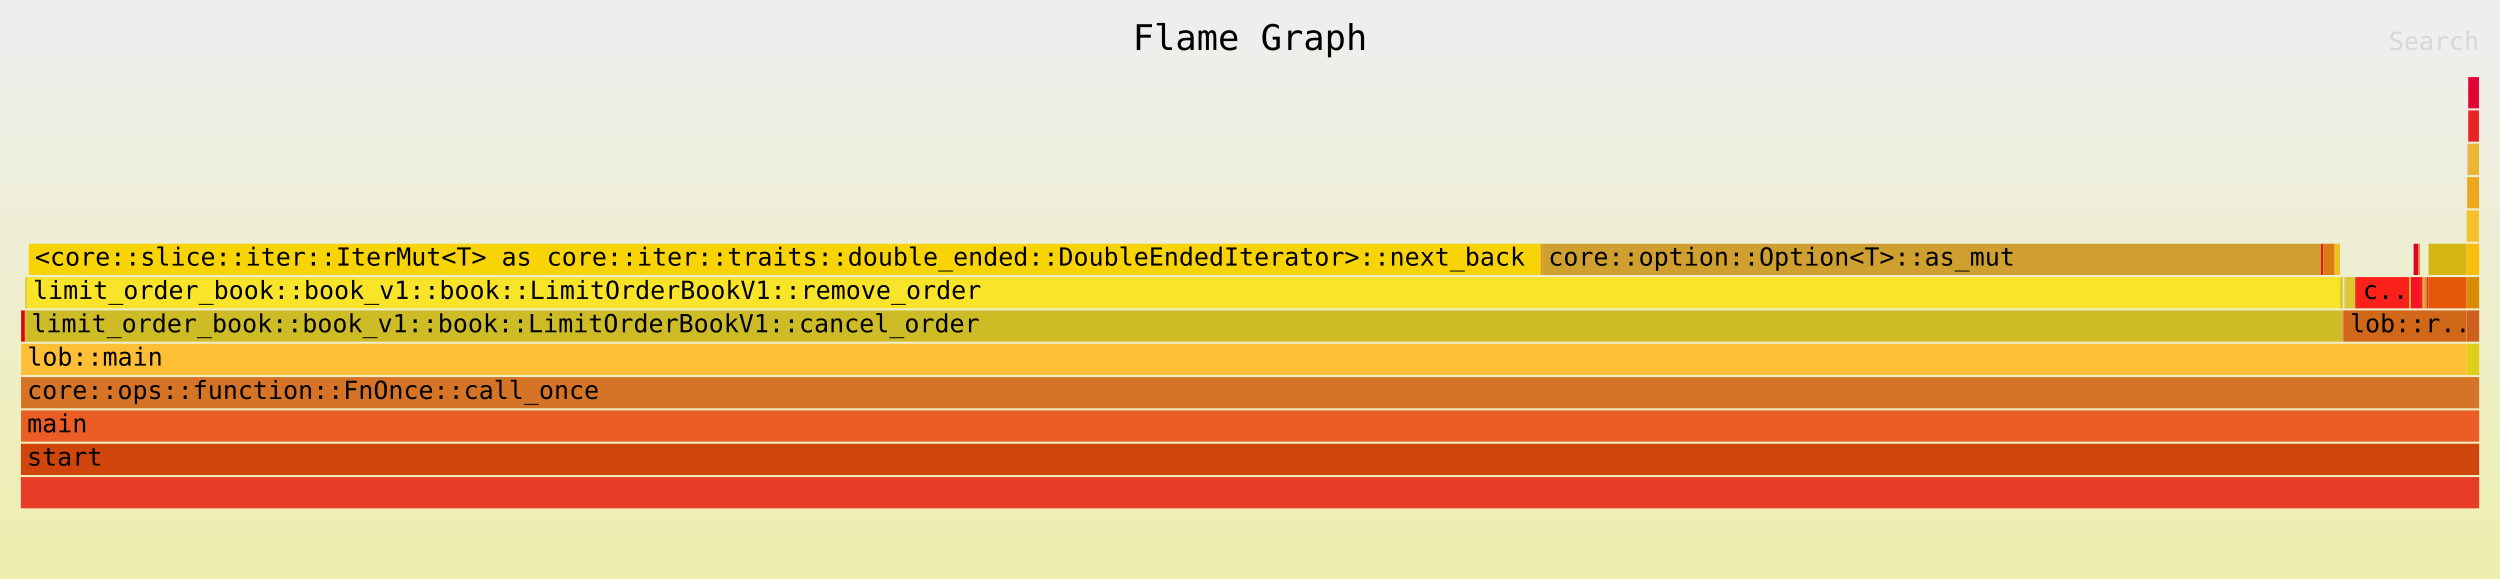
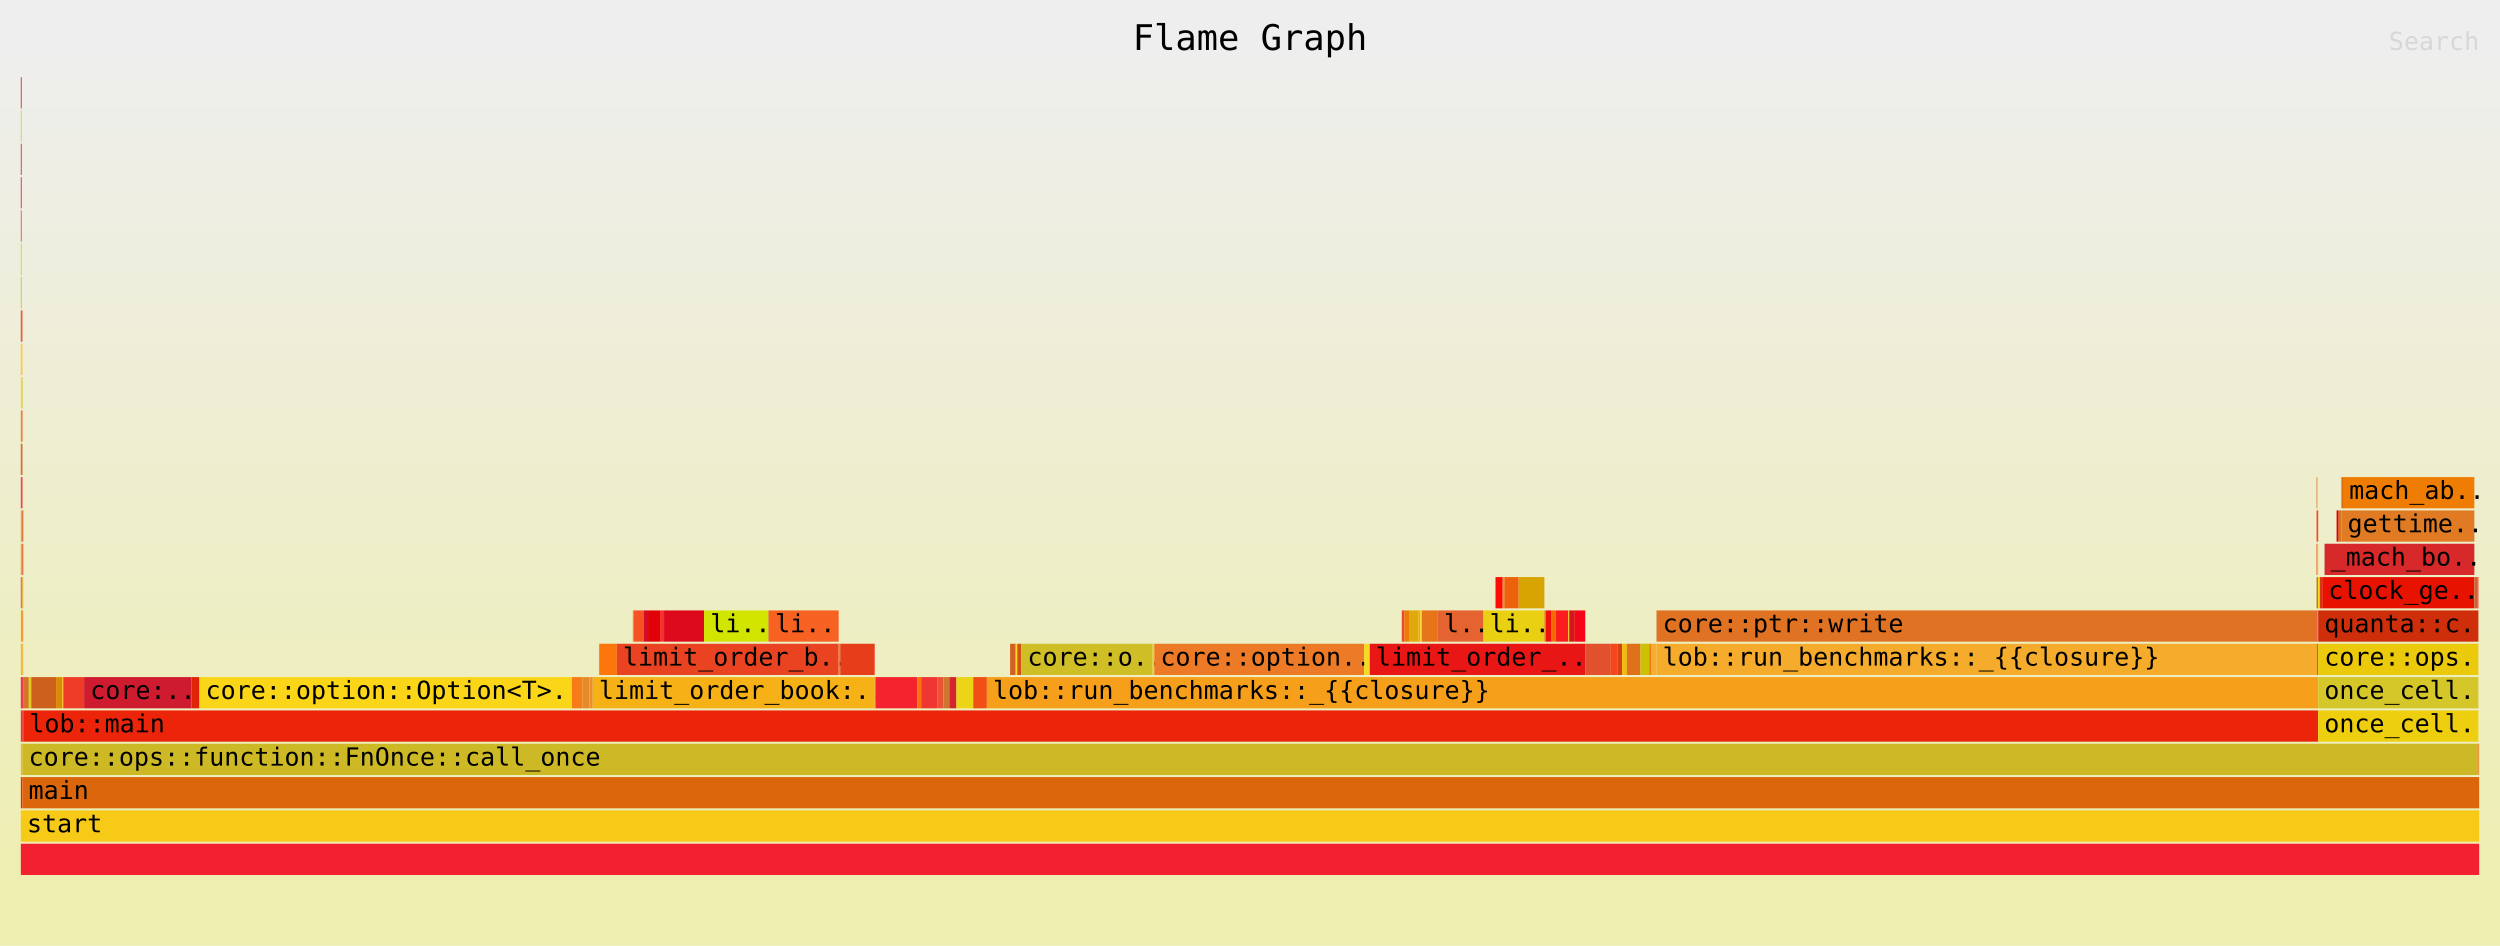
- <svg xmlns="http://www.w3.org/2000/svg" xmlns:ns1="http://github.com/jonhoo/inferno" version="1.1" width="1200" height="278" viewBox="0 0 1200 278">
+ <svg xmlns="http://www.w3.org/2000/svg" xmlns:ns1="http://github.com/jonhoo/inferno" version="1.1" width="1200" height="454" viewBox="0 0 1200 454">
  <defs>
    <linearGradient id="background" y1="0" y2="1" x1="0" x2="0">
      <stop stop-color="#eeeeee" offset="5%" />
      <stop stop-color="#eeeeb0" offset="95%" />
    </linearGradient>
  </defs>
  <style type="text/css">
text { font-family:monospace; font-size:12px }
#title { text-anchor:middle; font-size:17px; }
#matched { text-anchor:end; }
#search { text-anchor:end; opacity:0.1; cursor:pointer; }
#search:hover, #search.show { opacity:1; }
#subtitle { text-anchor:middle; font-color:rgb(160,160,160); }
#unzoom { cursor:pointer; }
#frames &gt; *:hover { stroke:black; stroke-width:0.5; cursor:pointer; }
.hide { display:none; }
.parent { opacity:0.5; }
</style>
-   <rect x="0" y="0" width="100%" height="278" fill="url(#background)" />
+   <rect x="0" y="0" width="100%" height="454" fill="url(#background)" />
  <text id="title" fill="rgb(0,0,0)" x="50%" y="24.00">Flame Graph</text>
-   <text id="details" fill="rgb(0,0,0)" x="10" y="261.00"> </text>
+   <text id="details" fill="rgb(0,0,0)" x="10" y="437.00"> </text>
  <text id="unzoom" class="hide" fill="rgb(0,0,0)" x="10" y="24.00">Reset Zoom</text>
  <text id="search" fill="rgb(0,0,0)" x="1190" y="24.00">Search</text>
-   <text id="matched" fill="rgb(0,0,0)" x="1190" y="261.00"> </text>
-   <svg id="frames" x="10" width="1180" total_samples="39039">
-     <g>
-       <rect x="0.013%" y="149" width="0.123%" height="15" fill="rgb(227,0,7)" ns1:x="5" ns1:w="48" />
-       <text x="0.263%" y="159.50" />
-     </g>
-     <g>
-       <rect x="0.138%" y="149" width="0.036%" height="15" fill="rgb(217,0,24)" ns1:x="54" ns1:w="14" />
-       <text x="0.388%" y="159.50" />
-     </g>
-     <g>
-       <rect x="0.179%" y="133" width="0.067%" height="15" fill="rgb(221,193,54)" ns1:x="70" ns1:w="26" />
-       <text x="0.429%" y="143.50" />
-     </g>
-     <g>
-       <rect x="0.325%" y="117" width="61.505%" height="15" fill="rgb(248,212,6)" ns1:x="127" ns1:w="24011" />
-       <text x="0.575%" y="127.50">&lt;core::slice::iter::IterMut&lt;T&gt; as core::iter::traits::double_ended::DoubleEndedIterator&gt;::next_back</text>
-     </g>
-     <g>
-       <rect x="61.831%" y="117" width="0.015%" height="15" fill="rgb(208,68,35)" ns1:x="24138" ns1:w="6" />
-       <text x="62.081%" y="127.50" />
-     </g>
-     <g>
-       <rect x="61.846%" y="117" width="0.038%" height="15" fill="rgb(232,128,0)" ns1:x="24144" ns1:w="15" />
-       <text x="62.096%" y="127.50" />
-     </g>
-     <g>
-       <rect x="61.884%" y="117" width="31.679%" height="15" fill="rgb(207,160,47)" ns1:x="24159" ns1:w="12367" />
-       <text x="62.134%" y="127.50">core::option::Option&lt;T&gt;::as_mut</text>
-     </g>
-     <g>
-       <rect x="93.563%" y="117" width="0.043%" height="15" fill="rgb(228,23,34)" ns1:x="36526" ns1:w="17" />
-       <text x="93.813%" y="127.50" />
-     </g>
-     <g>
-       <rect x="93.606%" y="117" width="0.061%" height="15" fill="rgb(218,30,26)" ns1:x="36543" ns1:w="24" />
-       <text x="93.856%" y="127.50" />
-     </g>
-     <g>
-       <rect x="93.67%" y="117" width="0.451%" height="15" fill="rgb(220,122,19)" ns1:x="36568" ns1:w="176" />
-       <text x="93.92%" y="127.50" />
-     </g>
-     <g>
-       <rect x="0.246%" y="133" width="94.093%" height="15" fill="rgb(250,228,42)" ns1:x="96" ns1:w="36733" />
-       <text x="0.496%" y="143.50">limit_order_book::book_v1::book::LimitOrderBookV1::remove_order</text>
-     </g>
-     <g>
-       <rect x="94.121%" y="117" width="0.218%" height="15" fill="rgb(240,193,28)" ns1:x="36744" ns1:w="85" />
-       <text x="94.371%" y="127.50" />
-     </g>
-     <g>
-       <rect x="94.342%" y="133" width="0.01%" height="15" fill="rgb(216,20,37)" ns1:x="36830" ns1:w="4" />
-       <text x="94.592%" y="143.50" />
-     </g>
-     <g>
-       <rect x="0.179%" y="149" width="94.275%" height="15" fill="rgb(206,188,39)" ns1:x="70" ns1:w="36804" />
-       <text x="0.429%" y="159.50">limit_order_book::book_v1::book::LimitOrderBookV1::cancel_order</text>
-     </g>
-     <g>
-       <rect x="94.352%" y="133" width="0.102%" height="15" fill="rgb(217,207,13)" ns1:x="36834" ns1:w="40" />
-       <text x="94.602%" y="143.50" />
-     </g>
-     <g>
-       <rect x="94.454%" y="149" width="0.023%" height="15" fill="rgb(231,73,38)" ns1:x="36874" ns1:w="9" />
-       <text x="94.704%" y="159.50" />
-     </g>
-     <g>
-       <rect x="94.477%" y="149" width="0.013%" height="15" fill="rgb(225,20,46)" ns1:x="36883" ns1:w="5" />
-       <text x="94.727%" y="159.50" />
-     </g>
-     <g>
-       <rect x="94.534%" y="133" width="0.018%" height="15" fill="rgb(210,31,41)" ns1:x="36905" ns1:w="7" />
-       <text x="94.784%" y="143.50" />
-     </g>
-     <g>
-       <rect x="94.552%" y="133" width="0.41%" height="15" fill="rgb(221,200,47)" ns1:x="36912" ns1:w="160" />
-       <text x="94.802%" y="143.50" />
-     </g>
-     <g>
-       <rect x="94.961%" y="133" width="0.064%" height="15" fill="rgb(226,26,5)" ns1:x="37072" ns1:w="25" />
-       <text x="95.211%" y="143.50" />
-     </g>
-     <g>
-       <rect x="95.025%" y="133" width="2.131%" height="15" fill="rgb(249,33,26)" ns1:x="37097" ns1:w="832" />
-       <text x="95.275%" y="143.50">c..</text>
-     </g>
-     <g>
-       <rect x="97.157%" y="133" width="0.069%" height="15" fill="rgb(235,183,28)" ns1:x="37929" ns1:w="27" />
-       <text x="97.407%" y="143.50" />
-     </g>
-     <g>
-       <rect x="97.333%" y="117" width="0.187%" height="15" fill="rgb(221,5,38)" ns1:x="37998" ns1:w="73" />
-       <text x="97.583%" y="127.50" />
-     </g>
-     <g>
-       <rect x="97.226%" y="133" width="0.366%" height="15" fill="rgb(247,18,42)" ns1:x="37956" ns1:w="143" />
-       <text x="97.476%" y="143.50" />
-     </g>
-     <g>
-       <rect x="97.52%" y="117" width="0.072%" height="15" fill="rgb(241,131,45)" ns1:x="38071" ns1:w="28" />
-       <text x="97.77%" y="127.50" />
-     </g>
-     <g>
-       <rect x="97.592%" y="133" width="0.095%" height="15" fill="rgb(249,31,29)" ns1:x="38099" ns1:w="37" />
-       <text x="97.842%" y="143.50" />
-     </g>
-     <g>
-       <rect x="97.687%" y="133" width="0.036%" height="15" fill="rgb(225,111,53)" ns1:x="38136" ns1:w="14" />
-       <text x="97.937%" y="143.50" />
-     </g>
-     <g>
-       <rect x="97.723%" y="133" width="0.069%" height="15" fill="rgb(238,160,17)" ns1:x="38150" ns1:w="27" />
-       <text x="97.973%" y="143.50" />
-     </g>
-     <g>
-       <rect x="97.792%" y="133" width="0.074%" height="15" fill="rgb(214,148,48)" ns1:x="38177" ns1:w="29" />
-       <text x="98.042%" y="143.50" />
-     </g>
-     <g>
-       <rect x="97.866%" y="133" width="0.072%" height="15" fill="rgb(232,36,49)" ns1:x="38206" ns1:w="28" />
-       <text x="98.116%" y="143.50" />
-     </g>
-     <g>
-       <rect x="94.495%" y="149" width="4.992%" height="15" fill="rgb(209,103,24)" ns1:x="36890" ns1:w="1949" />
-       <text x="94.745%" y="159.50">lob::r..</text>
-     </g>
-     <g>
-       <rect x="97.941%" y="133" width="1.547%" height="15" fill="rgb(229,88,8)" ns1:x="38235" ns1:w="604" />
-       <text x="98.191%" y="143.50" />
-     </g>
-     <g>
-       <rect x="97.941%" y="117" width="1.547%" height="15" fill="rgb(213,181,19)" ns1:x="38235" ns1:w="604" />
-       <text x="98.191%" y="127.50" />
-     </g>
-     <g>
-       <rect x="0.013%" y="165" width="99.477%" height="15" fill="rgb(254,191,54)" ns1:x="5" ns1:w="38835" />
-       <text x="0.263%" y="175.50">lob::main</text>
-     </g>
-     <g>
-       <rect x="99.534%" y="69" width="0.013%" height="15" fill="rgb(241,83,37)" ns1:x="38857" ns1:w="5" />
-       <text x="99.784%" y="79.50" />
-     </g>
-     <g>
-       <rect x="99.554%" y="53" width="0.438%" height="15" fill="rgb(233,36,39)" ns1:x="38865" ns1:w="171" />
-       <text x="99.804%" y="63.50" />
-     </g>
-     <g>
-       <rect x="99.554%" y="37" width="0.438%" height="15" fill="rgb(226,3,54)" ns1:x="38865" ns1:w="171" />
-       <text x="99.804%" y="47.50" />
-     </g>
-     <g>
-       <rect x="99.493%" y="101" width="0.502%" height="15" fill="rgb(245,192,40)" ns1:x="38841" ns1:w="196" />
-       <text x="99.743%" y="111.50" />
-     </g>
-     <g>
-       <rect x="99.511%" y="85" width="0.484%" height="15" fill="rgb(238,167,29)" ns1:x="38848" ns1:w="189" />
-       <text x="99.761%" y="95.50" />
-     </g>
-     <g>
-       <rect x="99.547%" y="69" width="0.448%" height="15" fill="rgb(232,182,51)" ns1:x="38862" ns1:w="175" />
-       <text x="99.797%" y="79.50" />
-     </g>
-     <g>
-       <rect x="0%" y="229" width="100%" height="15" fill="rgb(231,60,39)" ns1:x="0" ns1:w="39039" />
+   <text id="matched" fill="rgb(0,0,0)" x="1190" y="437.00"> </text>
+   <svg id="frames" x="10" width="1180" total_samples="3069">
+     <g>
+       <rect x="0%" y="341" width="0.033%" height="15" fill="rgb(227,0,7)" ns1:x="0" ns1:w="1" />
+       <text x="0.25%" y="351.50" />
+     </g>
+     <g>
+       <rect x="0%" y="325" width="0.033%" height="15" fill="rgb(217,0,24)" ns1:x="0" ns1:w="1" />
+       <text x="0.25%" y="335.50" />
+     </g>
+     <g>
+       <rect x="0%" y="309" width="0.033%" height="15" fill="rgb(221,193,54)" ns1:x="0" ns1:w="1" />
+       <text x="0.25%" y="319.50" />
+     </g>
+     <g>
+       <rect x="0%" y="293" width="0.033%" height="15" fill="rgb(248,212,6)" ns1:x="0" ns1:w="1" />
+       <text x="0.25%" y="303.50" />
+     </g>
+     <g>
+       <rect x="0%" y="277" width="0.033%" height="15" fill="rgb(208,68,35)" ns1:x="0" ns1:w="1" />
+       <text x="0.25%" y="287.50" />
+     </g>
+     <g>
+       <rect x="0%" y="261" width="0.033%" height="15" fill="rgb(232,128,0)" ns1:x="0" ns1:w="1" />
+       <text x="0.25%" y="271.50" />
+     </g>
+     <g>
+       <rect x="0%" y="245" width="0.033%" height="15" fill="rgb(207,160,47)" ns1:x="0" ns1:w="1" />
+       <text x="0.25%" y="255.50" />
+     </g>
+     <g>
+       <rect x="0%" y="229" width="0.033%" height="15" fill="rgb(228,23,34)" ns1:x="0" ns1:w="1" />
      <text x="0.25%" y="239.50" />
    </g>
    <g>
-       <rect x="0.003%" y="213" width="99.997%" height="15" fill="rgb(208,69,12)" ns1:x="1" ns1:w="39038" />
-       <text x="0.253%" y="223.50">start</text>
-     </g>
-     <g>
-       <rect x="0.008%" y="197" width="99.992%" height="15" fill="rgb(235,93,37)" ns1:x="3" ns1:w="39036" />
-       <text x="0.258%" y="207.50">main</text>
-     </g>
-     <g>
-       <rect x="0.008%" y="181" width="99.992%" height="15" fill="rgb(213,116,39)" ns1:x="3" ns1:w="39036" />
-       <text x="0.258%" y="191.50">core::ops::function::FnOnce::call_once</text>
-     </g>
-     <g>
-       <rect x="99.49%" y="165" width="0.51%" height="15" fill="rgb(222,207,29)" ns1:x="38840" ns1:w="199" />
-       <text x="99.74%" y="175.50" />
-     </g>
-     <g>
-       <rect x="99.49%" y="149" width="0.51%" height="15" fill="rgb(206,96,30)" ns1:x="38840" ns1:w="199" />
-       <text x="99.74%" y="159.50" />
-     </g>
-     <g>
-       <rect x="99.49%" y="133" width="0.51%" height="15" fill="rgb(218,138,4)" ns1:x="38840" ns1:w="199" />
-       <text x="99.74%" y="143.50" />
-     </g>
-     <g>
-       <rect x="99.49%" y="117" width="0.51%" height="15" fill="rgb(250,191,14)" ns1:x="38840" ns1:w="199" />
-       <text x="99.74%" y="127.50" />
+       <rect x="0%" y="213" width="0.033%" height="15" fill="rgb(218,30,26)" ns1:x="0" ns1:w="1" />
+       <text x="0.25%" y="223.50" />
+     </g>
+     <g>
+       <rect x="0%" y="197" width="0.033%" height="15" fill="rgb(220,122,19)" ns1:x="0" ns1:w="1" />
+       <text x="0.25%" y="207.50" />
+     </g>
+     <g>
+       <rect x="0%" y="181" width="0.033%" height="15" fill="rgb(250,228,42)" ns1:x="0" ns1:w="1" />
+       <text x="0.25%" y="191.50" />
+     </g>
+     <g>
+       <rect x="0%" y="165" width="0.033%" height="15" fill="rgb(240,193,28)" ns1:x="0" ns1:w="1" />
+       <text x="0.25%" y="175.50" />
+     </g>
+     <g>
+       <rect x="0%" y="149" width="0.033%" height="15" fill="rgb(216,20,37)" ns1:x="0" ns1:w="1" />
+       <text x="0.25%" y="159.50" />
+     </g>
+     <g>
+       <rect x="0%" y="133" width="0.033%" height="15" fill="rgb(206,188,39)" ns1:x="0" ns1:w="1" />
+       <text x="0.25%" y="143.50" />
+     </g>
+     <g>
+       <rect x="0%" y="117" width="0.033%" height="15" fill="rgb(217,207,13)" ns1:x="0" ns1:w="1" />
+       <text x="0.25%" y="127.50" />
+     </g>
+     <g>
+       <rect x="0%" y="101" width="0.033%" height="15" fill="rgb(231,73,38)" ns1:x="0" ns1:w="1" />
+       <text x="0.25%" y="111.50" />
+     </g>
+     <g>
+       <rect x="0%" y="85" width="0.033%" height="15" fill="rgb(225,20,46)" ns1:x="0" ns1:w="1" />
+       <text x="0.25%" y="95.50" />
+     </g>
+     <g>
+       <rect x="0%" y="69" width="0.033%" height="15" fill="rgb(210,31,41)" ns1:x="0" ns1:w="1" />
+       <text x="0.25%" y="79.50" />
+     </g>
+     <g>
+       <rect x="0%" y="53" width="0.033%" height="15" fill="rgb(221,200,47)" ns1:x="0" ns1:w="1" />
+       <text x="0.25%" y="63.50" />
+     </g>
+     <g>
+       <rect x="0%" y="37" width="0.033%" height="15" fill="rgb(226,26,5)" ns1:x="0" ns1:w="1" />
+       <text x="0.25%" y="47.50" />
+     </g>
+     <g>
+       <rect x="0%" y="373" width="0.065%" height="15" fill="rgb(249,33,26)" ns1:x="0" ns1:w="2" />
+       <text x="0.25%" y="383.50" />
+     </g>
+     <g>
+       <rect x="0%" y="357" width="0.065%" height="15" fill="rgb(235,183,28)" ns1:x="0" ns1:w="2" />
+       <text x="0.25%" y="367.50" />
+     </g>
+     <g>
+       <rect x="0.033%" y="341" width="0.033%" height="15" fill="rgb(221,5,38)" ns1:x="1" ns1:w="1" />
+       <text x="0.283%" y="351.50" />
+     </g>
+     <g>
+       <rect x="0.033%" y="325" width="0.033%" height="15" fill="rgb(247,18,42)" ns1:x="1" ns1:w="1" />
+       <text x="0.283%" y="335.50" />
+     </g>
+     <g>
+       <rect x="0.033%" y="309" width="0.033%" height="15" fill="rgb(241,131,45)" ns1:x="1" ns1:w="1" />
+       <text x="0.283%" y="319.50" />
+     </g>
+     <g>
+       <rect x="0.033%" y="293" width="0.033%" height="15" fill="rgb(249,31,29)" ns1:x="1" ns1:w="1" />
+       <text x="0.283%" y="303.50" />
+     </g>
+     <g>
+       <rect x="0.033%" y="277" width="0.033%" height="15" fill="rgb(225,111,53)" ns1:x="1" ns1:w="1" />
+       <text x="0.283%" y="287.50" />
+     </g>
+     <g>
+       <rect x="0.033%" y="261" width="0.033%" height="15" fill="rgb(238,160,17)" ns1:x="1" ns1:w="1" />
+       <text x="0.283%" y="271.50" />
+     </g>
+     <g>
+       <rect x="0.033%" y="245" width="0.033%" height="15" fill="rgb(214,148,48)" ns1:x="1" ns1:w="1" />
+       <text x="0.283%" y="255.50" />
+     </g>
+     <g>
+       <rect x="0.033%" y="229" width="0.033%" height="15" fill="rgb(232,36,49)" ns1:x="1" ns1:w="1" />
+       <text x="0.283%" y="239.50" />
+     </g>
+     <g>
+       <rect x="0.033%" y="213" width="0.033%" height="15" fill="rgb(209,103,24)" ns1:x="1" ns1:w="1" />
+       <text x="0.283%" y="223.50" />
+     </g>
+     <g>
+       <rect x="0.033%" y="197" width="0.033%" height="15" fill="rgb(229,88,8)" ns1:x="1" ns1:w="1" />
+       <text x="0.283%" y="207.50" />
+     </g>
+     <g>
+       <rect x="0.033%" y="181" width="0.033%" height="15" fill="rgb(213,181,19)" ns1:x="1" ns1:w="1" />
+       <text x="0.283%" y="191.50" />
+     </g>
+     <g>
+       <rect x="0.033%" y="165" width="0.033%" height="15" fill="rgb(254,191,54)" ns1:x="1" ns1:w="1" />
+       <text x="0.283%" y="175.50" />
+     </g>
+     <g>
+       <rect x="0.033%" y="149" width="0.033%" height="15" fill="rgb(241,83,37)" ns1:x="1" ns1:w="1" />
+       <text x="0.283%" y="159.50" />
+     </g>
+     <g>
+       <rect x="0.065%" y="341" width="0.033%" height="15" fill="rgb(233,36,39)" ns1:x="2" ns1:w="1" />
+       <text x="0.315%" y="351.50" />
+     </g>
+     <g>
+       <rect x="0.065%" y="325" width="0.033%" height="15" fill="rgb(226,3,54)" ns1:x="2" ns1:w="1" />
+       <text x="0.315%" y="335.50" />
+     </g>
+     <g>
+       <rect x="0.065%" y="309" width="0.033%" height="15" fill="rgb(245,192,40)" ns1:x="2" ns1:w="1" />
+       <text x="0.315%" y="319.50" />
+     </g>
+     <g>
+       <rect x="0.065%" y="293" width="0.033%" height="15" fill="rgb(238,167,29)" ns1:x="2" ns1:w="1" />
+       <text x="0.315%" y="303.50" />
+     </g>
+     <g>
+       <rect x="0.065%" y="277" width="0.033%" height="15" fill="rgb(232,182,51)" ns1:x="2" ns1:w="1" />
+       <text x="0.315%" y="287.50" />
+     </g>
+     <g>
+       <rect x="0.065%" y="261" width="0.033%" height="15" fill="rgb(231,60,39)" ns1:x="2" ns1:w="1" />
+       <text x="0.315%" y="271.50" />
+     </g>
+     <g>
+       <rect x="0.065%" y="245" width="0.033%" height="15" fill="rgb(208,69,12)" ns1:x="2" ns1:w="1" />
+       <text x="0.315%" y="255.50" />
+     </g>
+     <g>
+       <rect x="0.098%" y="325" width="0.033%" height="15" fill="rgb(235,93,37)" ns1:x="3" ns1:w="1" />
+       <text x="0.348%" y="335.50" />
+     </g>
+     <g>
+       <rect x="0.13%" y="325" width="0.196%" height="15" fill="rgb(213,116,39)" ns1:x="4" ns1:w="6" />
+       <text x="0.38%" y="335.50" />
+     </g>
+     <g>
+       <rect x="0.326%" y="325" width="0.098%" height="15" fill="rgb(222,207,29)" ns1:x="10" ns1:w="3" />
+       <text x="0.576%" y="335.50" />
+     </g>
+     <g>
+       <rect x="0.424%" y="325" width="1.01%" height="15" fill="rgb(206,96,30)" ns1:x="13" ns1:w="31" />
+       <text x="0.674%" y="335.50" />
+     </g>
+     <g>
+       <rect x="1.434%" y="325" width="0.261%" height="15" fill="rgb(218,138,4)" ns1:x="44" ns1:w="8" />
+       <text x="1.684%" y="335.50" />
+     </g>
+     <g>
+       <rect x="1.694%" y="325" width="0.033%" height="15" fill="rgb(250,191,14)" ns1:x="52" ns1:w="1" />
+       <text x="1.944%" y="335.50" />
+     </g>
+     <g>
+       <rect x="1.727%" y="325" width="0.847%" height="15" fill="rgb(239,60,40)" ns1:x="53" ns1:w="26" />
+       <text x="1.977%" y="335.50" />
+     </g>
+     <g>
+       <rect x="2.574%" y="325" width="4.366%" height="15" fill="rgb(206,27,48)" ns1:x="79" ns1:w="134" />
+       <text x="2.824%" y="335.50">core:..</text>
+     </g>
+     <g>
+       <rect x="6.94%" y="325" width="0.326%" height="15" fill="rgb(225,35,8)" ns1:x="213" ns1:w="10" />
+       <text x="7.19%" y="335.50" />
+     </g>
+     <g>
+       <rect x="7.266%" y="325" width="15.152%" height="15" fill="rgb(250,213,24)" ns1:x="223" ns1:w="465" />
+       <text x="7.516%" y="335.50">core::option::Option&lt;T&gt;..</text>
+     </g>
+     <g>
+       <rect x="22.418%" y="325" width="0.424%" height="15" fill="rgb(247,123,22)" ns1:x="688" ns1:w="13" />
+       <text x="22.668%" y="335.50" />
+     </g>
+     <g>
+       <rect x="22.841%" y="325" width="0.293%" height="15" fill="rgb(231,138,38)" ns1:x="701" ns1:w="9" />
+       <text x="23.091%" y="335.50" />
+     </g>
+     <g>
+       <rect x="23.135%" y="325" width="0.13%" height="15" fill="rgb(231,145,46)" ns1:x="710" ns1:w="4" />
+       <text x="23.385%" y="335.50" />
+     </g>
+     <g>
+       <rect x="23.526%" y="309" width="0.717%" height="15" fill="rgb(251,118,11)" ns1:x="722" ns1:w="22" />
+       <text x="23.776%" y="319.50" />
+     </g>
+     <g>
+       <rect x="24.894%" y="293" width="0.033%" height="15" fill="rgb(217,147,25)" ns1:x="764" ns1:w="1" />
+       <text x="25.144%" y="303.50" />
+     </g>
+     <g>
+       <rect x="24.927%" y="293" width="0.424%" height="15" fill="rgb(247,81,37)" ns1:x="765" ns1:w="13" />
+       <text x="25.177%" y="303.50" />
+     </g>
+     <g>
+       <rect x="25.35%" y="293" width="0.163%" height="15" fill="rgb(209,12,38)" ns1:x="778" ns1:w="5" />
+       <text x="25.6%" y="303.50" />
+     </g>
+     <g>
+       <rect x="25.513%" y="293" width="0.489%" height="15" fill="rgb(227,1,9)" ns1:x="783" ns1:w="15" />
+       <text x="25.763%" y="303.50" />
+     </g>
+     <g>
+       <rect x="26.002%" y="293" width="0.163%" height="15" fill="rgb(248,47,43)" ns1:x="798" ns1:w="5" />
+       <text x="26.252%" y="303.50" />
+     </g>
+     <g>
+       <rect x="26.165%" y="293" width="1.629%" height="15" fill="rgb(221,10,30)" ns1:x="803" ns1:w="50" />
+       <text x="26.415%" y="303.50" />
+     </g>
+     <g>
+       <rect x="27.794%" y="293" width="2.607%" height="15" fill="rgb(210,229,1)" ns1:x="853" ns1:w="80" />
+       <text x="28.044%" y="303.50">li..</text>
+     </g>
+     <g>
+       <rect x="30.401%" y="293" width="0.033%" height="15" fill="rgb(222,148,37)" ns1:x="933" ns1:w="1" />
+       <text x="30.651%" y="303.50" />
+     </g>
+     <g>
+       <rect x="24.242%" y="309" width="9.026%" height="15" fill="rgb(234,67,33)" ns1:x="744" ns1:w="277" />
+       <text x="24.492%" y="319.50">limit_order_b..</text>
+     </g>
+     <g>
+       <rect x="30.433%" y="293" width="2.835%" height="15" fill="rgb(247,98,35)" ns1:x="934" ns1:w="87" />
+       <text x="30.683%" y="303.50">li..</text>
+     </g>
+     <g>
+       <rect x="33.268%" y="309" width="0.033%" height="15" fill="rgb(247,138,52)" ns1:x="1021" ns1:w="1" />
+       <text x="33.518%" y="319.50" />
+     </g>
+     <g>
+       <rect x="33.301%" y="309" width="0.033%" height="15" fill="rgb(213,79,30)" ns1:x="1022" ns1:w="1" />
+       <text x="33.551%" y="319.50" />
+     </g>
+     <g>
+       <rect x="23.265%" y="325" width="11.47%" height="15" fill="rgb(246,177,23)" ns1:x="714" ns1:w="352" />
+       <text x="23.515%" y="335.50">limit_order_book:..</text>
+     </g>
+     <g>
+       <rect x="33.333%" y="309" width="1.401%" height="15" fill="rgb(230,62,27)" ns1:x="1023" ns1:w="43" />
+       <text x="33.583%" y="319.50" />
+     </g>
+     <g>
+       <rect x="34.734%" y="325" width="0.033%" height="15" fill="rgb(216,154,8)" ns1:x="1066" ns1:w="1" />
+       <text x="34.984%" y="335.50" />
+     </g>
+     <g>
+       <rect x="34.767%" y="325" width="1.694%" height="15" fill="rgb(244,35,45)" ns1:x="1067" ns1:w="52" />
+       <text x="35.017%" y="335.50" />
+     </g>
+     <g>
+       <rect x="36.461%" y="325" width="0.163%" height="15" fill="rgb(251,115,12)" ns1:x="1119" ns1:w="5" />
+       <text x="36.711%" y="335.50" />
+     </g>
+     <g>
+       <rect x="36.624%" y="325" width="0.652%" height="15" fill="rgb(240,54,50)" ns1:x="1124" ns1:w="20" />
+       <text x="36.874%" y="335.50" />
+     </g>
+     <g>
+       <rect x="37.276%" y="325" width="0.261%" height="15" fill="rgb(233,84,52)" ns1:x="1144" ns1:w="8" />
+       <text x="37.526%" y="335.50" />
+     </g>
+     <g>
+       <rect x="37.537%" y="325" width="0.228%" height="15" fill="rgb(207,117,47)" ns1:x="1152" ns1:w="7" />
+       <text x="37.787%" y="335.50" />
+     </g>
+     <g>
+       <rect x="37.765%" y="325" width="0.033%" height="15" fill="rgb(249,43,39)" ns1:x="1159" ns1:w="1" />
+       <text x="38.015%" y="335.50" />
+     </g>
+     <g>
+       <rect x="37.797%" y="325" width="0.261%" height="15" fill="rgb(209,38,44)" ns1:x="1160" ns1:w="8" />
+       <text x="38.047%" y="335.50" />
+     </g>
+     <g>
+       <rect x="38.058%" y="325" width="0.684%" height="15" fill="rgb(236,212,23)" ns1:x="1168" ns1:w="21" />
+       <text x="38.308%" y="335.50" />
+     </g>
+     <g>
+       <rect x="38.742%" y="325" width="0.554%" height="15" fill="rgb(242,79,21)" ns1:x="1189" ns1:w="17" />
+       <text x="38.992%" y="335.50" />
+     </g>
+     <g>
+       <rect x="40.241%" y="309" width="0.228%" height="15" fill="rgb(211,96,35)" ns1:x="1235" ns1:w="7" />
+       <text x="40.491%" y="319.50" />
+     </g>
+     <g>
+       <rect x="40.469%" y="309" width="0.065%" height="15" fill="rgb(253,215,40)" ns1:x="1242" ns1:w="2" />
+       <text x="40.719%" y="319.50" />
+     </g>
+     <g>
+       <rect x="40.534%" y="309" width="0.163%" height="15" fill="rgb(211,81,21)" ns1:x="1244" ns1:w="5" />
+       <text x="40.784%" y="319.50" />
+     </g>
+     <g>
+       <rect x="40.697%" y="309" width="5.344%" height="15" fill="rgb(208,190,38)" ns1:x="1249" ns1:w="164" />
+       <text x="40.947%" y="319.50">core::o..</text>
+     </g>
+     <g>
+       <rect x="46.041%" y="309" width="0.065%" height="15" fill="rgb(235,213,38)" ns1:x="1413" ns1:w="2" />
+       <text x="46.291%" y="319.50" />
+     </g>
+     <g>
+       <rect x="46.106%" y="309" width="8.537%" height="15" fill="rgb(237,122,38)" ns1:x="1415" ns1:w="262" />
+       <text x="46.356%" y="319.50">core::option..</text>
+     </g>
+     <g>
+       <rect x="54.643%" y="309" width="0.228%" height="15" fill="rgb(244,218,35)" ns1:x="1677" ns1:w="7" />
+       <text x="54.893%" y="319.50" />
+     </g>
+     <g>
+       <rect x="56.175%" y="293" width="0.065%" height="15" fill="rgb(240,68,47)" ns1:x="1724" ns1:w="2" />
+       <text x="56.425%" y="303.50" />
+     </g>
+     <g>
+       <rect x="56.24%" y="293" width="0.033%" height="15" fill="rgb(210,16,53)" ns1:x="1726" ns1:w="1" />
+       <text x="56.49%" y="303.50" />
+     </g>
+     <g>
+       <rect x="56.272%" y="293" width="0.196%" height="15" fill="rgb(235,124,12)" ns1:x="1727" ns1:w="6" />
+       <text x="56.522%" y="303.50" />
+     </g>
+     <g>
+       <rect x="56.468%" y="293" width="0.391%" height="15" fill="rgb(224,169,11)" ns1:x="1733" ns1:w="12" />
+       <text x="56.718%" y="303.50" />
+     </g>
+     <g>
+       <rect x="56.859%" y="293" width="0.065%" height="15" fill="rgb(250,166,2)" ns1:x="1745" ns1:w="2" />
+       <text x="57.109%" y="303.50" />
+     </g>
+     <g>
+       <rect x="56.924%" y="293" width="0.065%" height="15" fill="rgb(242,216,29)" ns1:x="1747" ns1:w="2" />
+       <text x="57.174%" y="303.50" />
+     </g>
+     <g>
+       <rect x="56.989%" y="293" width="0.652%" height="15" fill="rgb(230,116,27)" ns1:x="1749" ns1:w="20" />
+       <text x="57.239%" y="303.50" />
+     </g>
+     <g>
+       <rect x="57.641%" y="293" width="1.857%" height="15" fill="rgb(228,99,48)" ns1:x="1769" ns1:w="57" />
+       <text x="57.891%" y="303.50">l..</text>
+     </g>
+     <g>
+       <rect x="59.987%" y="277" width="0.293%" height="15" fill="rgb(253,11,6)" ns1:x="1841" ns1:w="9" />
+       <text x="60.237%" y="287.50" />
+     </g>
+     <g>
+       <rect x="60.28%" y="277" width="0.065%" height="15" fill="rgb(247,143,39)" ns1:x="1850" ns1:w="2" />
+       <text x="60.53%" y="287.50" />
+     </g>
+     <g>
+       <rect x="60.345%" y="277" width="0.587%" height="15" fill="rgb(236,97,10)" ns1:x="1852" ns1:w="18" />
+       <text x="60.595%" y="287.50" />
+     </g>
+     <g>
+       <rect x="59.498%" y="293" width="2.476%" height="15" fill="rgb(233,208,19)" ns1:x="1826" ns1:w="76" />
+       <text x="59.748%" y="303.50">li..</text>
+     </g>
+     <g>
+       <rect x="60.932%" y="277" width="1.043%" height="15" fill="rgb(216,164,2)" ns1:x="1870" ns1:w="32" />
+       <text x="61.182%" y="287.50" />
+     </g>
+     <g>
+       <rect x="61.975%" y="293" width="0.065%" height="15" fill="rgb(220,129,5)" ns1:x="1902" ns1:w="2" />
+       <text x="62.225%" y="303.50" />
+     </g>
+     <g>
+       <rect x="62.04%" y="293" width="0.228%" height="15" fill="rgb(242,17,10)" ns1:x="1904" ns1:w="7" />
+       <text x="62.29%" y="303.50" />
+     </g>
+     <g>
+       <rect x="62.268%" y="293" width="0.163%" height="15" fill="rgb(242,107,0)" ns1:x="1911" ns1:w="5" />
+       <text x="62.518%" y="303.50" />
+     </g>
+     <g>
+       <rect x="62.431%" y="293" width="0.521%" height="15" fill="rgb(251,28,31)" ns1:x="1916" ns1:w="16" />
+       <text x="62.681%" y="303.50" />
+     </g>
+     <g>
+       <rect x="62.952%" y="293" width="0.033%" height="15" fill="rgb(233,223,10)" ns1:x="1932" ns1:w="1" />
+       <text x="63.202%" y="303.50" />
+     </g>
+     <g>
+       <rect x="62.985%" y="293" width="0.228%" height="15" fill="rgb(215,21,27)" ns1:x="1933" ns1:w="7" />
+       <text x="63.235%" y="303.50" />
+     </g>
+     <g>
+       <rect x="54.871%" y="309" width="8.765%" height="15" fill="rgb(232,23,21)" ns1:x="1684" ns1:w="269" />
+       <text x="55.121%" y="319.50">limit_order_..</text>
+     </g>
+     <g>
+       <rect x="63.213%" y="293" width="0.424%" height="15" fill="rgb(244,5,23)" ns1:x="1940" ns1:w="13" />
+       <text x="63.463%" y="303.50" />
+     </g>
+     <g>
+       <rect x="63.636%" y="309" width="1.043%" height="15" fill="rgb(226,81,46)" ns1:x="1953" ns1:w="32" />
+       <text x="63.886%" y="319.50" />
+     </g>
+     <g>
+       <rect x="64.679%" y="309" width="0.261%" height="15" fill="rgb(247,70,30)" ns1:x="1985" ns1:w="8" />
+       <text x="64.929%" y="319.50" />
+     </g>
+     <g>
+       <rect x="64.94%" y="309" width="0.196%" height="15" fill="rgb(212,68,19)" ns1:x="1993" ns1:w="6" />
+       <text x="65.19%" y="319.50" />
+     </g>
+     <g>
+       <rect x="65.135%" y="309" width="0.196%" height="15" fill="rgb(240,187,13)" ns1:x="1999" ns1:w="6" />
+       <text x="65.385%" y="319.50" />
+     </g>
+     <g>
+       <rect x="65.331%" y="309" width="0.554%" height="15" fill="rgb(223,113,26)" ns1:x="2005" ns1:w="17" />
+       <text x="65.581%" y="319.50" />
+     </g>
+     <g>
+       <rect x="65.885%" y="309" width="0.358%" height="15" fill="rgb(206,192,2)" ns1:x="2022" ns1:w="11" />
+       <text x="66.135%" y="319.50" />
+     </g>
+     <g>
+       <rect x="66.243%" y="309" width="0.065%" height="15" fill="rgb(241,108,4)" ns1:x="2033" ns1:w="2" />
+       <text x="66.493%" y="319.50" />
+     </g>
+     <g>
+       <rect x="66.308%" y="309" width="0.228%" height="15" fill="rgb(247,173,49)" ns1:x="2035" ns1:w="7" />
+       <text x="66.558%" y="319.50" />
+     </g>
+     <g>
+       <rect x="66.536%" y="293" width="26.849%" height="15" fill="rgb(224,114,35)" ns1:x="2042" ns1:w="824" />
+       <text x="66.786%" y="303.50">core::ptr::write</text>
+     </g>
+     <g>
+       <rect x="39.296%" y="325" width="54.122%" height="15" fill="rgb(245,159,27)" ns1:x="1206" ns1:w="1661" />
+       <text x="39.546%" y="335.50">lob::run_benchmarks::_{{closure}}</text>
+     </g>
+     <g>
+       <rect x="66.536%" y="309" width="26.882%" height="15" fill="rgb(245,172,44)" ns1:x="2042" ns1:w="825" />
+       <text x="66.786%" y="319.50">lob::run_benchmarks::_{{closure}}</text>
+     </g>
+     <g>
+       <rect x="93.385%" y="293" width="0.033%" height="15" fill="rgb(236,23,11)" ns1:x="2866" ns1:w="1" />
+       <text x="93.635%" y="303.50" />
+     </g>
+     <g>
+       <rect x="93.385%" y="277" width="0.033%" height="15" fill="rgb(205,117,38)" ns1:x="2866" ns1:w="1" />
+       <text x="93.635%" y="287.50" />
+     </g>
+     <g>
+       <rect x="93.385%" y="261" width="0.033%" height="15" fill="rgb(237,72,25)" ns1:x="2866" ns1:w="1" />
+       <text x="93.635%" y="271.50" />
+     </g>
+     <g>
+       <rect x="93.385%" y="245" width="0.033%" height="15" fill="rgb(244,70,9)" ns1:x="2866" ns1:w="1" />
+       <text x="93.635%" y="255.50" />
+     </g>
+     <g>
+       <rect x="93.385%" y="229" width="0.033%" height="15" fill="rgb(217,125,39)" ns1:x="2866" ns1:w="1" />
+       <text x="93.635%" y="239.50" />
+     </g>
+     <g>
+       <rect x="0.098%" y="341" width="93.353%" height="15" fill="rgb(235,36,10)" ns1:x="3" ns1:w="2865" />
+       <text x="0.348%" y="351.50">lob::main</text>
+     </g>
+     <g>
+       <rect x="93.418%" y="325" width="0.033%" height="15" fill="rgb(251,123,47)" ns1:x="2867" ns1:w="1" />
+       <text x="93.668%" y="335.50" />
+     </g>
+     <g>
+       <rect x="93.418%" y="309" width="0.033%" height="15" fill="rgb(221,13,13)" ns1:x="2867" ns1:w="1" />
+       <text x="93.668%" y="319.50" />
+     </g>
+     <g>
+       <rect x="93.418%" y="293" width="0.033%" height="15" fill="rgb(238,131,9)" ns1:x="2867" ns1:w="1" />
+       <text x="93.668%" y="303.50" />
+     </g>
+     <g>
+       <rect x="93.418%" y="277" width="0.033%" height="15" fill="rgb(211,50,8)" ns1:x="2867" ns1:w="1" />
+       <text x="93.668%" y="287.50" />
+     </g>
+     <g>
+       <rect x="93.418%" y="261" width="0.033%" height="15" fill="rgb(245,182,24)" ns1:x="2867" ns1:w="1" />
+       <text x="93.668%" y="271.50" />
+     </g>
+     <g>
+       <rect x="93.418%" y="245" width="0.033%" height="15" fill="rgb(242,14,37)" ns1:x="2867" ns1:w="1" />
+       <text x="93.668%" y="255.50" />
+     </g>
+     <g>
+       <rect x="93.451%" y="277" width="0.065%" height="15" fill="rgb(246,228,12)" ns1:x="2868" ns1:w="2" />
+       <text x="93.701%" y="287.50" />
+     </g>
+     <g>
+       <rect x="93.516%" y="277" width="0.098%" height="15" fill="rgb(213,55,15)" ns1:x="2870" ns1:w="3" />
+       <text x="93.766%" y="287.50" />
+     </g>
+     <g>
+       <rect x="94.2%" y="245" width="0.065%" height="15" fill="rgb(209,9,3)" ns1:x="2891" ns1:w="2" />
+       <text x="94.45%" y="255.50" />
+     </g>
+     <g>
+       <rect x="94.265%" y="245" width="0.033%" height="15" fill="rgb(230,59,30)" ns1:x="2893" ns1:w="1" />
+       <text x="94.515%" y="255.50" />
+     </g>
+     <g>
+       <rect x="94.298%" y="245" width="0.098%" height="15" fill="rgb(209,121,21)" ns1:x="2894" ns1:w="3" />
+       <text x="94.548%" y="255.50" />
+     </g>
+     <g>
+       <rect x="94.396%" y="229" width="0.065%" height="15" fill="rgb(220,109,13)" ns1:x="2897" ns1:w="2" />
+       <text x="94.646%" y="239.50" />
+     </g>
+     <g>
+       <rect x="93.614%" y="277" width="6.191%" height="15" fill="rgb(232,18,1)" ns1:x="2873" ns1:w="190" />
+       <text x="93.864%" y="287.50">clock_ge..</text>
+     </g>
+     <g>
+       <rect x="93.711%" y="261" width="6.093%" height="15" fill="rgb(215,41,42)" ns1:x="2876" ns1:w="187" />
+       <text x="93.961%" y="271.50">_mach_bo..</text>
+     </g>
+     <g>
+       <rect x="94.396%" y="245" width="5.409%" height="15" fill="rgb(224,123,36)" ns1:x="2897" ns1:w="166" />
+       <text x="94.646%" y="255.50">gettime..</text>
+     </g>
+     <g>
+       <rect x="94.461%" y="229" width="5.344%" height="15" fill="rgb(240,125,3)" ns1:x="2899" ns1:w="164" />
+       <text x="94.711%" y="239.50">mach_ab..</text>
+     </g>
+     <g>
+       <rect x="99.805%" y="277" width="0.13%" height="15" fill="rgb(205,98,50)" ns1:x="3063" ns1:w="4" />
+       <text x="100.055%" y="287.50" />
+     </g>
+     <g>
+       <rect x="0.065%" y="357" width="99.902%" height="15" fill="rgb(205,185,37)" ns1:x="2" ns1:w="3066" />
+       <text x="0.315%" y="367.50">core::ops::function::FnOnce::call_once</text>
+     </g>
+     <g>
+       <rect x="93.451%" y="341" width="6.517%" height="15" fill="rgb(238,207,15)" ns1:x="2868" ns1:w="200" />
+       <text x="93.701%" y="351.50">once_cell..</text>
+     </g>
+     <g>
+       <rect x="93.451%" y="325" width="6.517%" height="15" fill="rgb(213,199,42)" ns1:x="2868" ns1:w="200" />
+       <text x="93.701%" y="335.50">once_cell..</text>
+     </g>
+     <g>
+       <rect x="93.451%" y="309" width="6.517%" height="15" fill="rgb(235,201,11)" ns1:x="2868" ns1:w="200" />
+       <text x="93.701%" y="319.50">core::ops..</text>
+     </g>
+     <g>
+       <rect x="93.451%" y="293" width="6.517%" height="15" fill="rgb(207,46,11)" ns1:x="2868" ns1:w="200" />
+       <text x="93.701%" y="303.50">quanta::c..</text>
+     </g>
+     <g>
+       <rect x="99.935%" y="277" width="0.033%" height="15" fill="rgb(241,35,35)" ns1:x="3067" ns1:w="1" />
+       <text x="100.185%" y="287.50" />
+     </g>
+     <g>
+       <rect x="0%" y="405" width="100%" height="15" fill="rgb(243,32,47)" ns1:x="0" ns1:w="3069" />
+       <text x="0.25%" y="415.50" />
+     </g>
+     <g>
+       <rect x="0%" y="389" width="100%" height="15" fill="rgb(247,202,23)" ns1:x="0" ns1:w="3069" />
+       <text x="0.25%" y="399.50">start</text>
+     </g>
+     <g>
+       <rect x="0.065%" y="373" width="99.935%" height="15" fill="rgb(219,102,11)" ns1:x="2" ns1:w="3067" />
+       <text x="0.315%" y="383.50">main</text>
+     </g>
+     <g>
+       <rect x="99.967%" y="357" width="0.033%" height="15" fill="rgb(243,110,44)" ns1:x="3068" ns1:w="1" />
+       <text x="100.217%" y="367.50" />
    </g>
  </svg>
</svg>
